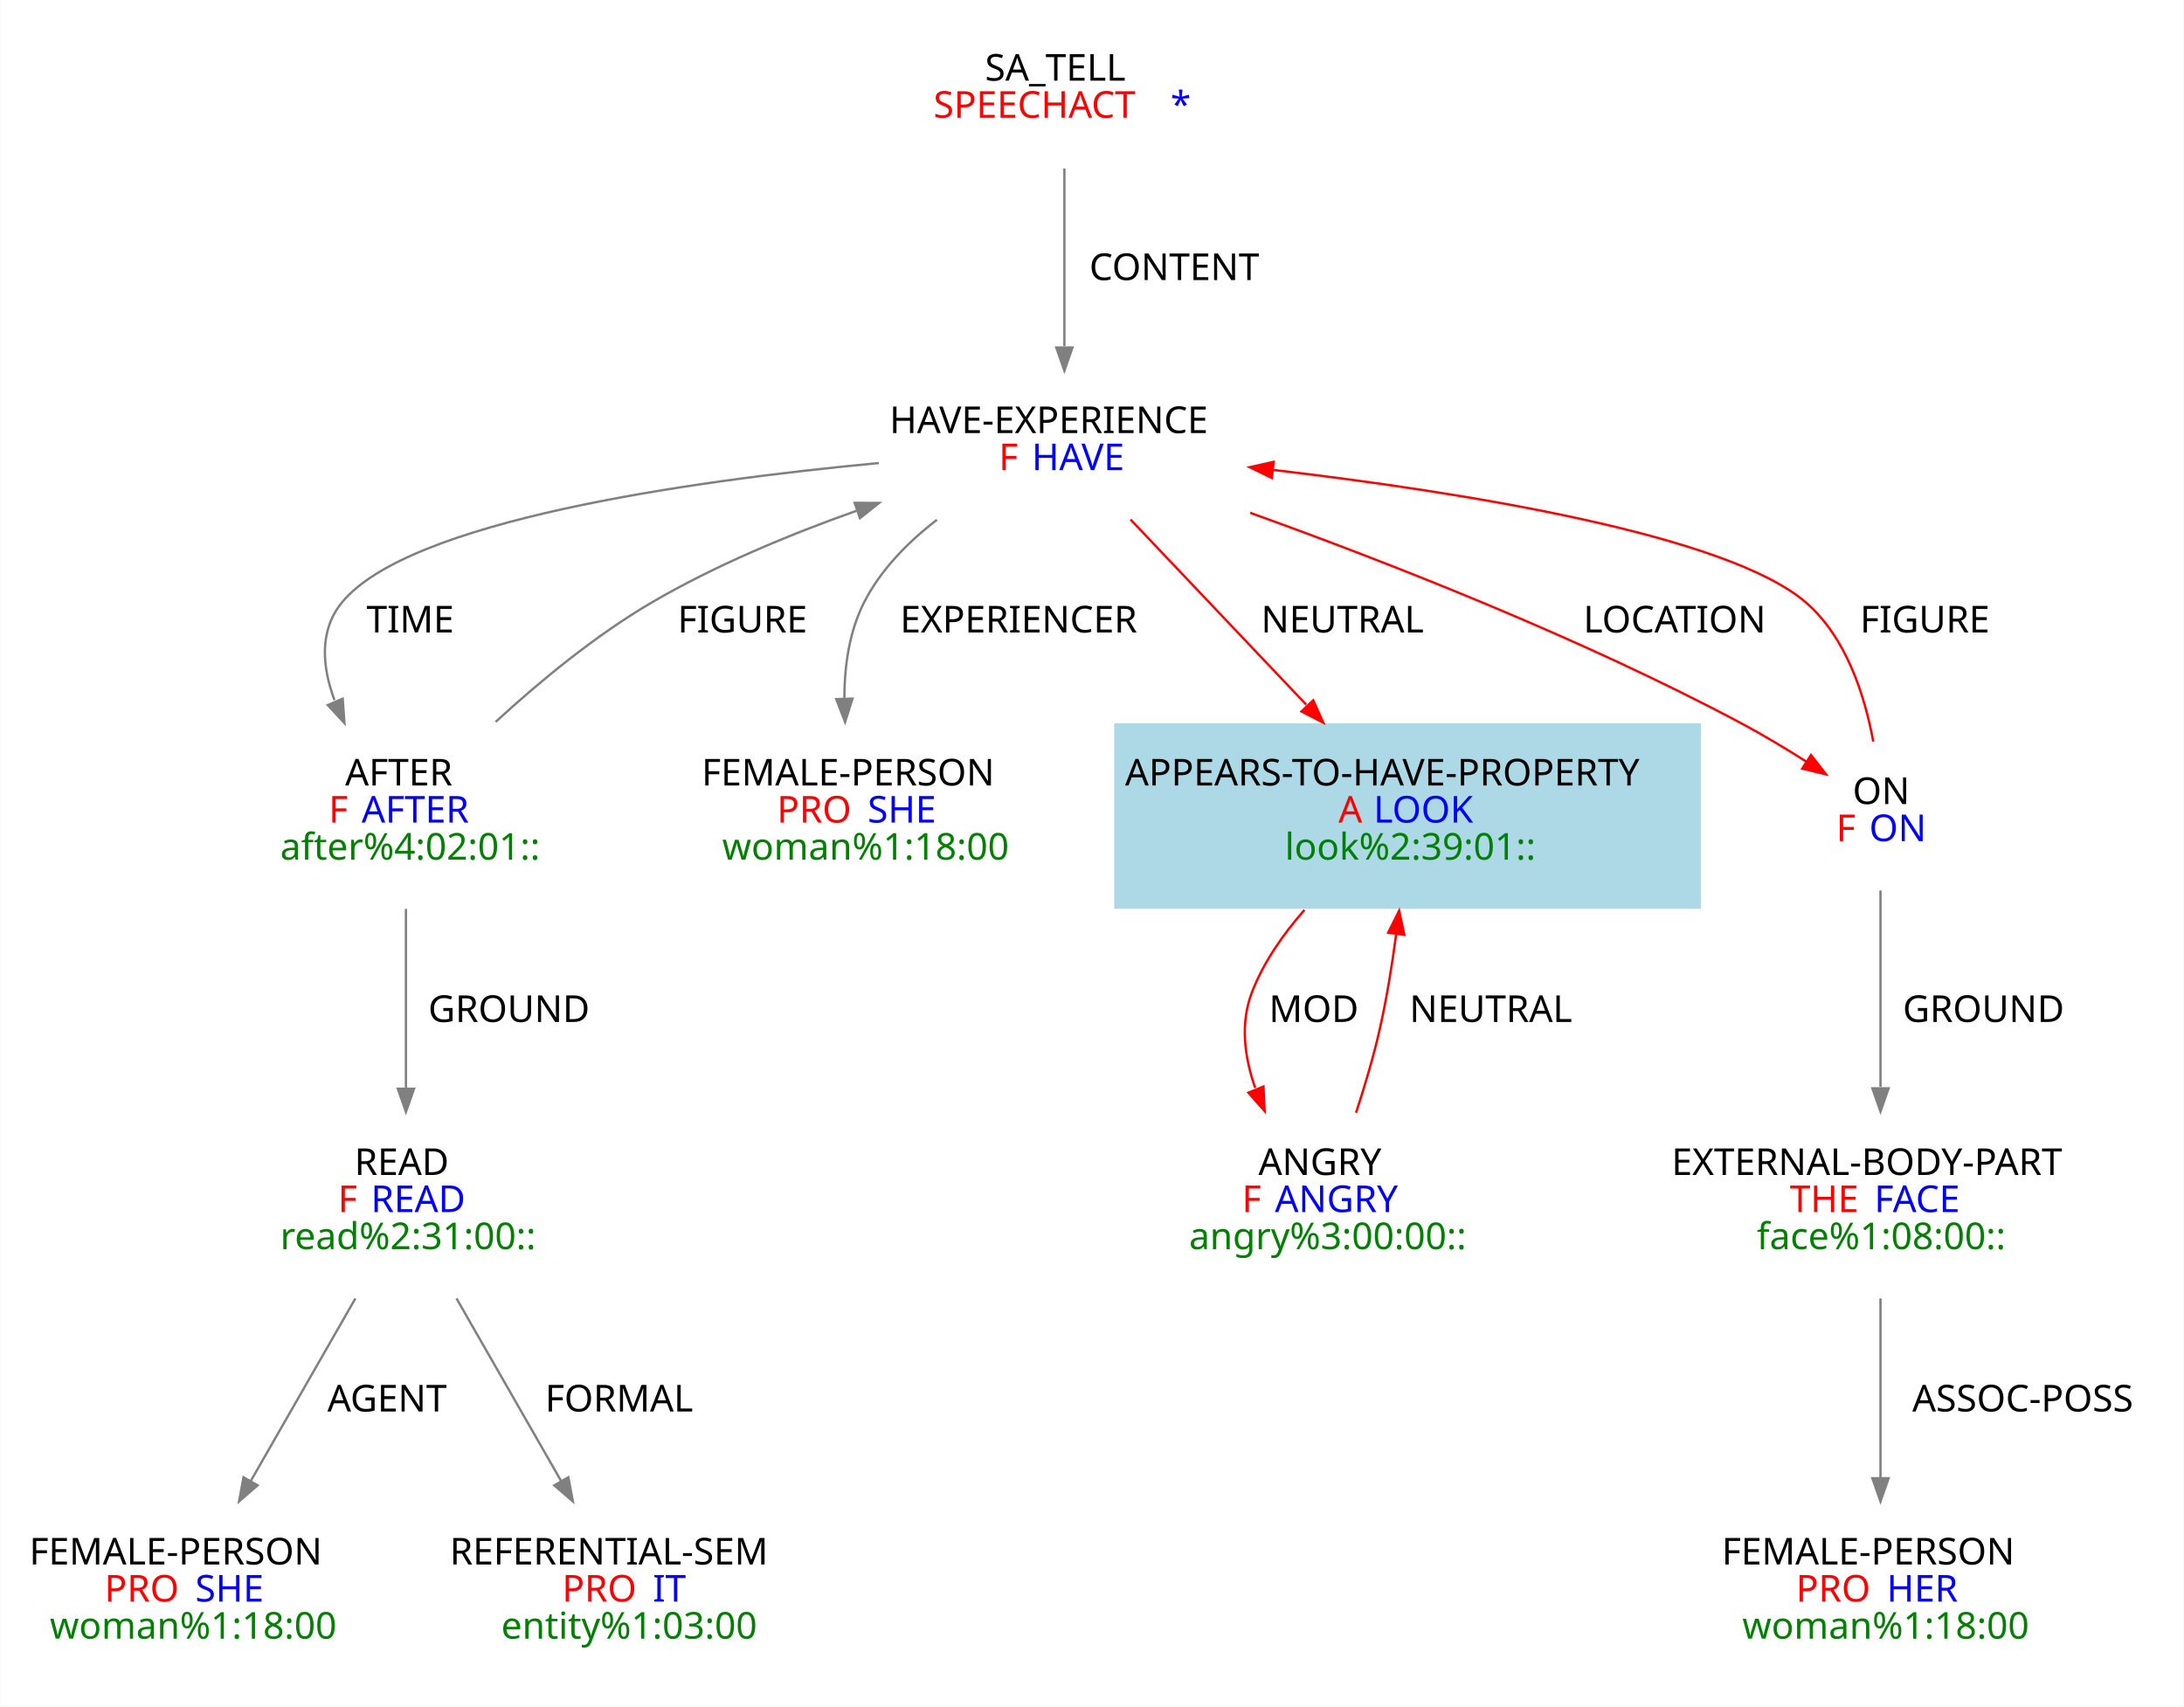
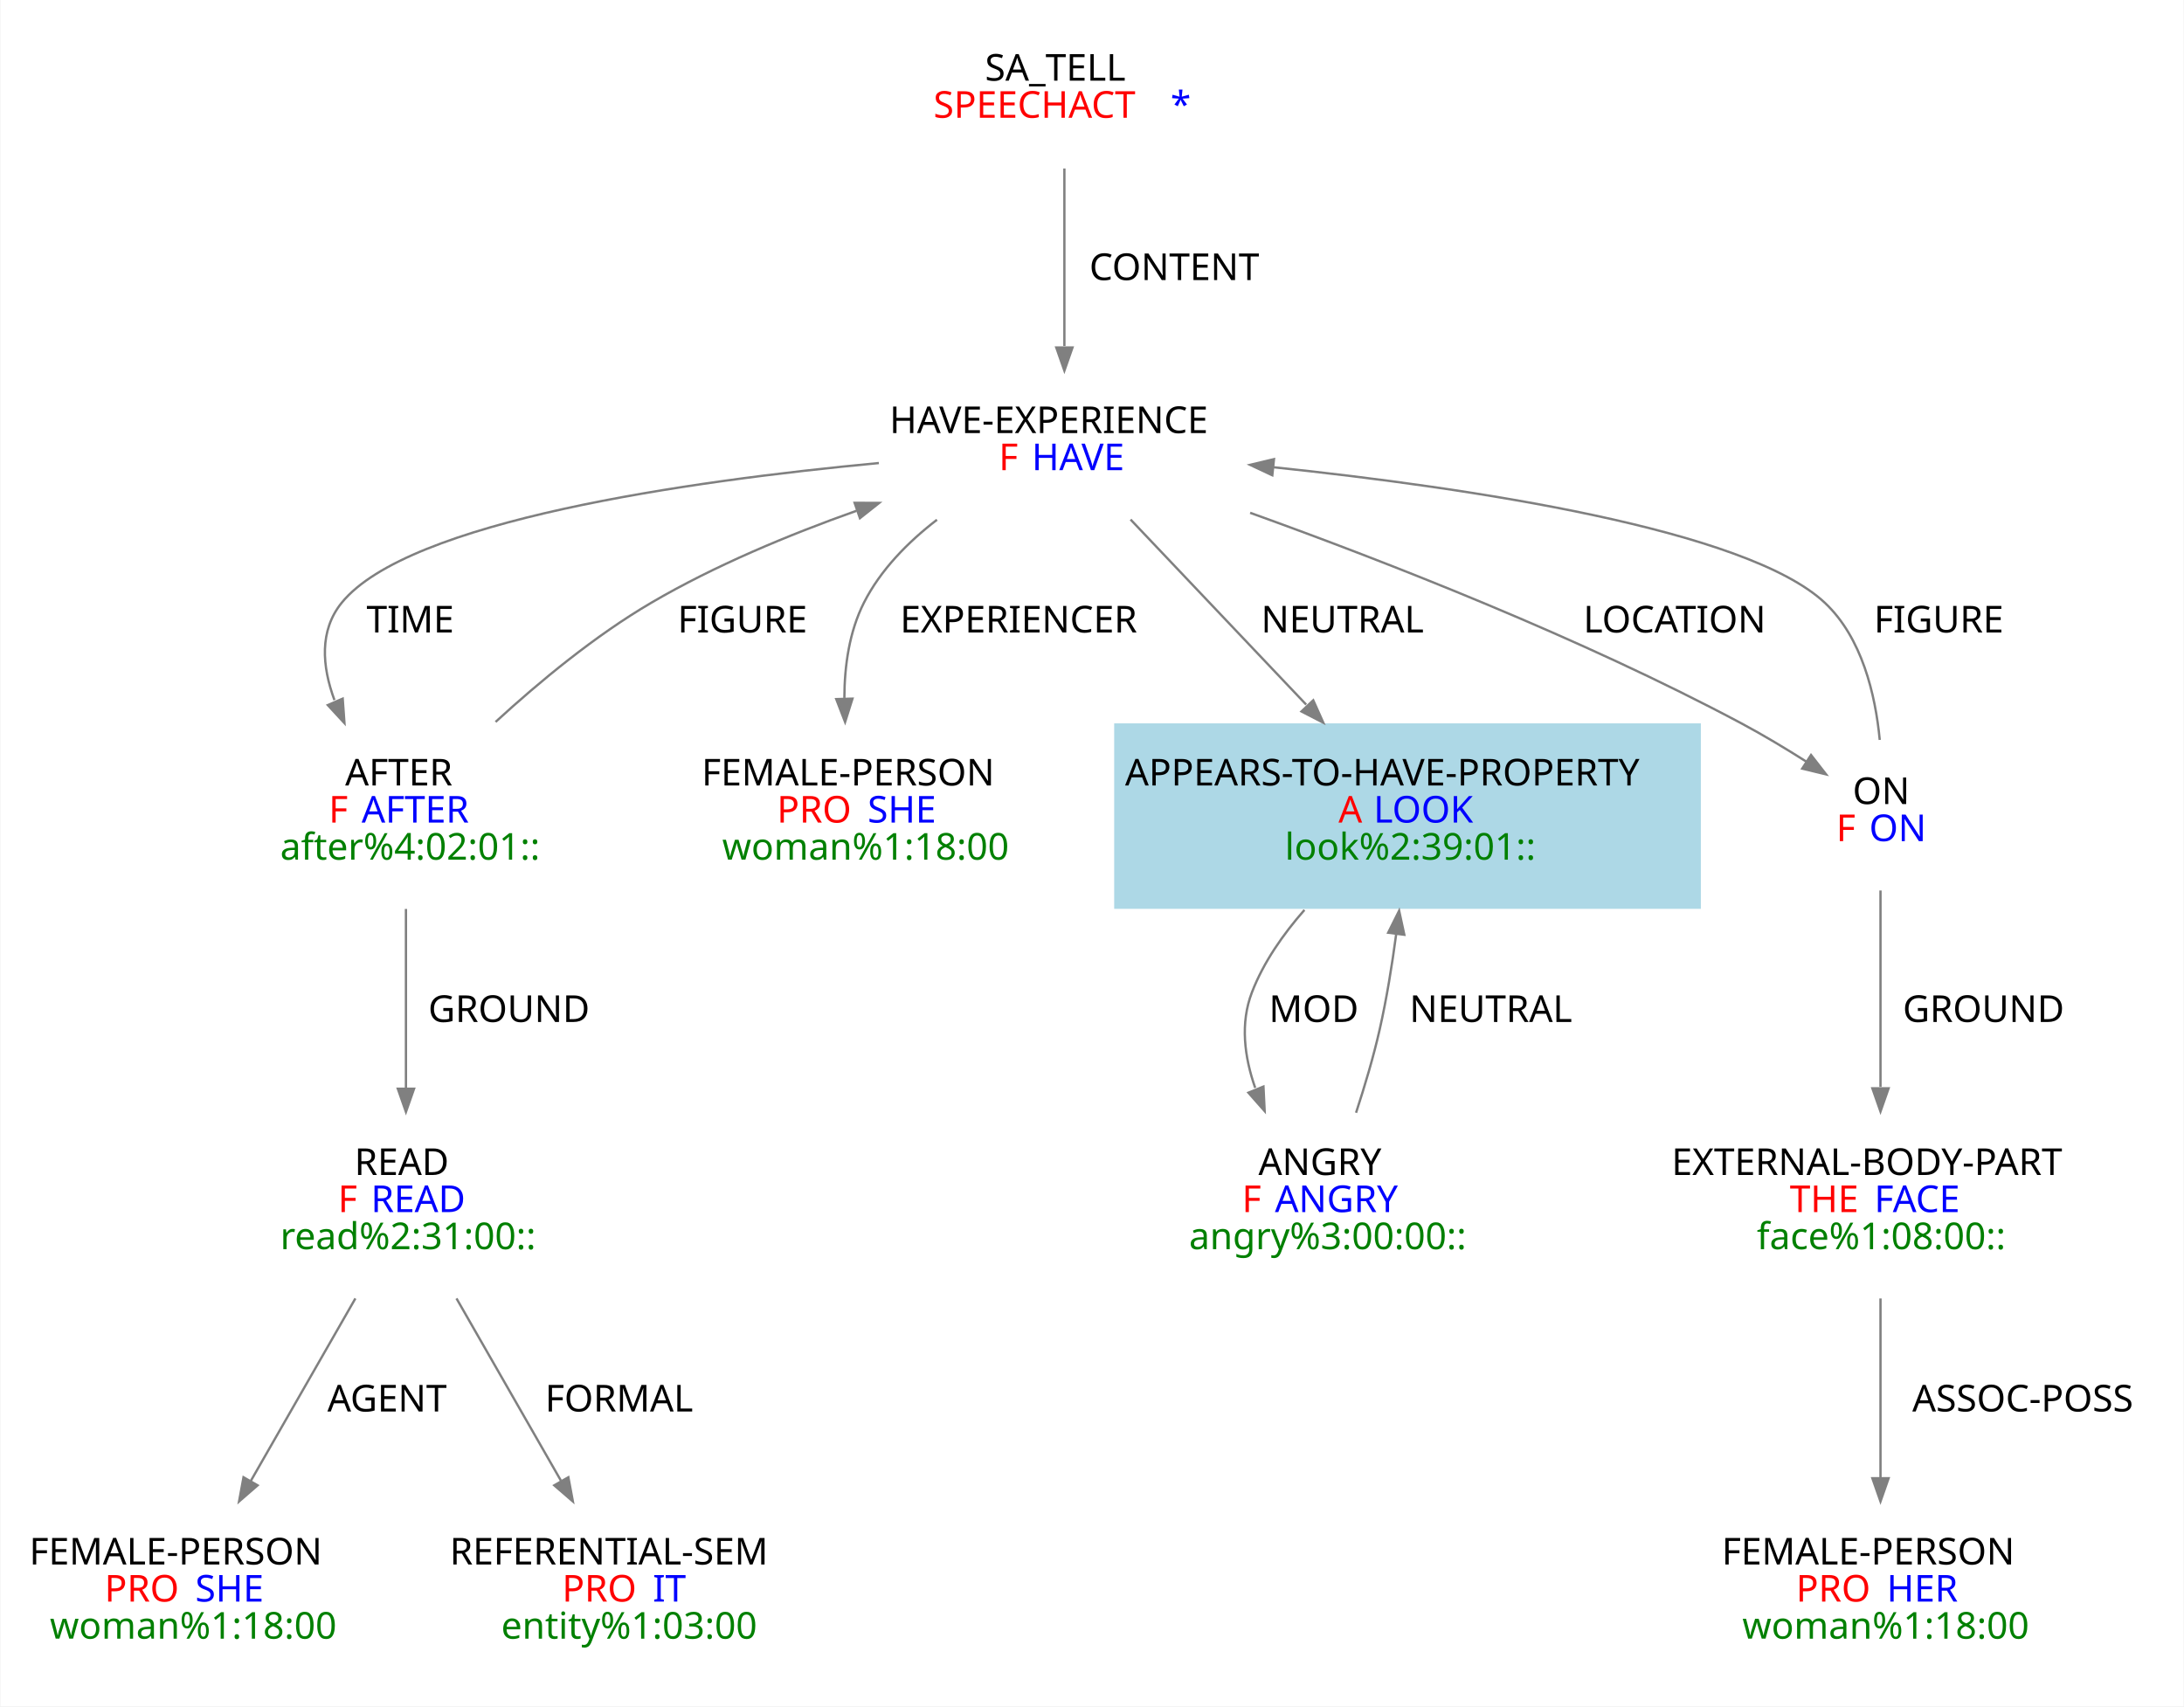
<svg xmlns="http://www.w3.org/2000/svg" xmlns:xlink="http://www.w3.org/1999/xlink" width="471pt" height="368pt" viewBox="0.00 0.00 470.81 368.00">
  <g id="graph0" class="graph" transform="scale(1 1) rotate(0) translate(4 364)">
    <polygon fill="white" stroke="transparent" points="-4,4 -4,-364 466.81,-364 466.81,4 -4,4" />
    <g id="node1" class="node">
      <g id="a_node1">
        <a xlink:href="http://trips.ihmc.us/lexicon/data/ONT::SA_TELL.xml" xlink:title="&lt;font color=&quot;green&quot;&gt;&lt;br /&gt;&lt;/font&gt; &lt;font color=&quot;black&quot;&gt;SA_TELL&lt;/font&gt; &lt;font color=&quot;green&quot;&gt;&lt;br /&gt;&lt;/font&gt; &lt;font color=&quot;red&quot;&gt;SPEECHACT&lt;/font&gt; &lt;font color=&quot;blue&quot;&gt;* &lt;/font&gt; &lt;font color=&quot;green&quot;&gt;&lt;br /&gt; &lt;/font&gt;">
          <text text-anchor="start" x="206.11" y="-346.6" font-family="Work Sans" font-size="8.00"> </text>
          <text text-anchor="start" x="208.33" y="-346.6" font-family="Work Sans" font-size="8.00">SA_TELL</text>
          <text text-anchor="start" x="242.57" y="-346.6" font-family="Work Sans" font-size="8.00"> </text>
          <text text-anchor="start" x="195" y="-338.6" font-family="Work Sans" font-size="8.00"> </text>
          <text text-anchor="start" x="197.22" y="-338.6" font-family="Work Sans" font-size="8.00" fill="red">SPEECHACT</text>
          <text text-anchor="start" x="246.12" y="-338.6" font-family="Work Sans" font-size="8.00"> </text>
          <text text-anchor="start" x="248.34" y="-338.6" font-family="Work Sans" font-size="8.00" fill="blue">* </text>
          <text text-anchor="start" x="253.68" y="-338.6" font-family="Work Sans" font-size="8.00"> </text>
          <text text-anchor="start" x="224.34" y="-330.6" font-family="Work Sans" font-size="8.00" fill="green"> </text>
        </a>
      </g>
    </g>
    <g id="node2" class="node">
      <g id="a_node2">
        <a xlink:href="http://trips.ihmc.us/lexicon/data/ONT::HAVE-EXPERIENCE.xml" xlink:title="&lt;font color=&quot;green&quot;&gt;&lt;br /&gt;&lt;/font&gt; &lt;font color=&quot;black&quot;&gt;HAVE-EXPERIENCE&lt;/font&gt; &lt;font color=&quot;green&quot;&gt;&lt;br /&gt;&lt;/font&gt; &lt;font color=&quot;red&quot;&gt;F&lt;/font&gt; &lt;font color=&quot;blue&quot;&gt;HAVE&lt;/font&gt; &lt;font color=&quot;green&quot;&gt;&lt;br /&gt; &lt;/font&gt;">
          <text text-anchor="start" x="185.51" y="-270.6" font-family="Work Sans" font-size="8.00"> </text>
          <text text-anchor="start" x="187.74" y="-270.6" font-family="Work Sans" font-size="8.00">HAVE-EXPERIENCE</text>
          <text text-anchor="start" x="263.17" y="-270.6" font-family="Work Sans" font-size="8.00"> </text>
          <text text-anchor="start" x="209.08" y="-262.6" font-family="Work Sans" font-size="8.00"> </text>
          <text text-anchor="start" x="211.3" y="-262.6" font-family="Work Sans" font-size="8.00" fill="red">F</text>
          <text text-anchor="start" x="216.19" y="-262.6" font-family="Work Sans" font-size="8.00"> </text>
          <text text-anchor="start" x="218.41" y="-262.6" font-family="Work Sans" font-size="8.00" fill="blue">HAVE</text>
          <text text-anchor="start" x="239.6" y="-262.6" font-family="Work Sans" font-size="8.00"> </text>
          <text text-anchor="start" x="224.34" y="-254.6" font-family="Work Sans" font-size="8.00" fill="green"> </text>
        </a>
      </g>
    </g>
-     <g id="edge12" class="edge">
+     <g id="edge13" class="edge">
      <path fill="none" stroke="grey" stroke-width="0.5" d="M225.45,-327.67C225.45,-316.58 225.45,-301.49 225.45,-289.38" />
      <polygon fill="grey" stroke="grey" stroke-width="0.5" points="227.2,-289.06 225.45,-284.06 223.7,-289.06 227.2,-289.06" />
      <text text-anchor="middle" x="249.16" y="-303.6" font-family="Work Sans" font-size="8.00"> CONTENT   </text>
    </g>
    <g id="node3" class="node">
      <g id="a_node3">
        <a xlink:href="http://trips.ihmc.us/lexicon/data/ONT::AFTER.xml" xlink:title="&lt;font color=&quot;green&quot;&gt;&lt;br /&gt;&lt;/font&gt; &lt;font color=&quot;black&quot;&gt;AFTER&lt;/font&gt; &lt;font color=&quot;green&quot;&gt;&lt;br /&gt;&lt;/font&gt; &lt;font color=&quot;red&quot;&gt;F&lt;/font&gt; &lt;font color=&quot;blue&quot;&gt;AFTER&lt;/font&gt; &lt;font color=&quot;green&quot;&gt;&lt;br /&gt;&lt;/font&gt; &lt;font color=&quot;green&quot;&gt;after%4:02:01::&lt;/font&gt; &lt;font color=&quot;green&quot;&gt;&lt;br /&gt; &lt;/font&gt;">
          <text text-anchor="start" x="68.12" y="-194.6" font-family="Work Sans" font-size="8.00"> </text>
          <text text-anchor="start" x="70.34" y="-194.6" font-family="Work Sans" font-size="8.00">AFTER</text>
          <text text-anchor="start" x="96.56" y="-194.6" font-family="Work Sans" font-size="8.00"> </text>
          <text text-anchor="start" x="64.56" y="-186.6" font-family="Work Sans" font-size="8.00"> </text>
          <text text-anchor="start" x="66.79" y="-186.6" font-family="Work Sans" font-size="8.00" fill="red">F</text>
          <text text-anchor="start" x="71.67" y="-186.6" font-family="Work Sans" font-size="8.00"> </text>
          <text text-anchor="start" x="73.89" y="-186.6" font-family="Work Sans" font-size="8.00" fill="blue">AFTER</text>
          <text text-anchor="start" x="100.12" y="-186.6" font-family="Work Sans" font-size="8.00"> </text>
          <text text-anchor="start" x="54.1" y="-178.6" font-family="Work Sans" font-size="8.00"> </text>
          <text text-anchor="start" x="56.32" y="-178.6" font-family="Work Sans" font-size="8.00" fill="green">after%4:02:01::</text>
          <text text-anchor="start" x="110.58" y="-178.6" font-family="Work Sans" font-size="8.00"> </text>
          <text text-anchor="start" x="82.34" y="-170.6" font-family="Work Sans" font-size="8.00" fill="green"> </text>
        </a>
      </g>
    </g>
-     <g id="edge3" class="edge">
+     <g id="edge2" class="edge">
      <path fill="none" stroke="grey" stroke-width="0.5" d="M185.44,-264.14C144.19,-260.26 83.92,-251.67 69.59,-234 64.74,-228.01 65.34,-220.34 68.03,-213.02" />
      <polygon fill="grey" stroke="grey" stroke-width="0.5" points="69.81,-213.33 70.19,-208.05 66.6,-211.94 69.81,-213.33" />
      <text text-anchor="middle" x="84.38" y="-227.6" font-family="Work Sans" font-size="8.00"> TIME   </text>
    </g>
    <g id="node7" class="node">
      <g id="a_node7">
        <a xlink:href="http://trips.ihmc.us/lexicon/data/ONT::FEMALE-PERSON.xml" xlink:title="&lt;font color=&quot;green&quot;&gt;&lt;br /&gt;&lt;/font&gt; &lt;font color=&quot;black&quot;&gt;FEMALE-PERSON&lt;/font&gt; &lt;font color=&quot;green&quot;&gt;&lt;br /&gt;&lt;/font&gt; &lt;font color=&quot;red&quot;&gt;PRO&lt;/font&gt; &lt;font color=&quot;blue&quot;&gt;SHE&lt;/font&gt; &lt;font color=&quot;green&quot;&gt;&lt;br /&gt;&lt;/font&gt; &lt;font color=&quot;green&quot;&gt;woman%1:18:00&lt;/font&gt; &lt;font color=&quot;green&quot;&gt;&lt;br /&gt; &lt;/font&gt;">
          <text text-anchor="start" x="145" y="-194.6" font-family="Work Sans" font-size="8.00"> </text>
          <text text-anchor="start" x="147.22" y="-194.6" font-family="Work Sans" font-size="8.00">FEMALE-PERSON</text>
          <text text-anchor="start" x="215.68" y="-194.6" font-family="Work Sans" font-size="8.00"> </text>
          <text text-anchor="start" x="161.22" y="-186.6" font-family="Work Sans" font-size="8.00"> </text>
          <text text-anchor="start" x="163.45" y="-186.6" font-family="Work Sans" font-size="8.00" fill="red">PRO</text>
          <text text-anchor="start" x="180.78" y="-186.6" font-family="Work Sans" font-size="8.00"> </text>
          <text text-anchor="start" x="183.01" y="-186.6" font-family="Work Sans" font-size="8.00" fill="blue">SHE</text>
          <text text-anchor="start" x="199.46" y="-186.6" font-family="Work Sans" font-size="8.00"> </text>
          <text text-anchor="start" x="149.43" y="-178.6" font-family="Work Sans" font-size="8.00"> </text>
          <text text-anchor="start" x="151.65" y="-178.6" font-family="Work Sans" font-size="8.00" fill="green">woman%1:18:00</text>
          <text text-anchor="start" x="211.25" y="-178.6" font-family="Work Sans" font-size="8.00"> </text>
          <text text-anchor="start" x="180.34" y="-170.6" font-family="Work Sans" font-size="8.00" fill="green"> </text>
        </a>
      </g>
    </g>
-     <g id="edge9" class="edge">
+     <g id="edge4" class="edge">
      <path fill="none" stroke="grey" stroke-width="0.5" d="M197.97,-251.91C191.68,-247.07 185.79,-241.08 182.21,-234 179.07,-227.78 178.02,-220.42 178,-213.48" />
      <polygon fill="grey" stroke="grey" stroke-width="0.5" points="179.75,-213.33 178.16,-208.28 176.25,-213.23 179.75,-213.33" />
      <text text-anchor="middle" x="215.57" y="-227.6" font-family="Work Sans" font-size="8.00"> EXPERIENCER   </text>
    </g>
    <g id="node8" class="node">
      <g id="a_node8">
        <a xlink:href="http://trips.ihmc.us/lexicon/data/ONT::APPEARS-TO-HAVE-PROPERTY.xml" xlink:title="&lt;font color=&quot;green&quot;&gt;&lt;br /&gt;&lt;/font&gt; &lt;font color=&quot;black&quot;&gt;APPEARS-TO-HAVE-PROPERTY&lt;/font&gt; &lt;font color=&quot;green&quot;&gt;&lt;br /&gt;&lt;/font&gt; &lt;font color=&quot;red&quot;&gt;A&lt;/font&gt; &lt;font color=&quot;blue&quot;&gt;LOOK&lt;/font&gt; &lt;font color=&quot;green&quot;&gt;&lt;br /&gt;&lt;/font&gt; &lt;font color=&quot;green&quot;&gt;look%2:39:01::&lt;/font&gt; &lt;font color=&quot;green&quot;&gt;&lt;br /&gt; &lt;/font&gt;">
          <polygon fill="lightblue" stroke="transparent" points="362.71,-208 236.19,-208 236.19,-168 362.71,-168 362.71,-208" />
          <text text-anchor="start" x="236.32" y="-194.6" font-family="Work Sans" font-size="8.00"> </text>
          <text text-anchor="start" x="238.54" y="-194.6" font-family="Work Sans" font-size="8.00">APPEARS-TO-HAVE-PROPERTY</text>
          <text text-anchor="start" x="360.36" y="-194.6" font-family="Work Sans" font-size="8.00"> </text>
          <text text-anchor="start" x="282.33" y="-186.6" font-family="Work Sans" font-size="8.00"> </text>
          <text text-anchor="start" x="284.56" y="-186.6" font-family="Work Sans" font-size="8.00" fill="red">A</text>
          <text text-anchor="start" x="289.89" y="-186.6" font-family="Work Sans" font-size="8.00"> </text>
          <text text-anchor="start" x="292.12" y="-186.6" font-family="Work Sans" font-size="8.00" fill="blue">LOOK</text>
          <text text-anchor="start" x="314.35" y="-186.6" font-family="Work Sans" font-size="8.00"> </text>
          <text text-anchor="start" x="270.77" y="-178.6" font-family="Work Sans" font-size="8.00"> </text>
          <text text-anchor="start" x="272.99" y="-178.6" font-family="Work Sans" font-size="8.00" fill="green">look%2:39:01::</text>
          <text text-anchor="start" x="325.91" y="-178.6" font-family="Work Sans" font-size="8.00"> </text>
          <text text-anchor="start" x="298.34" y="-170.6" font-family="Work Sans" font-size="8.00" fill="green"> </text>
        </a>
      </g>
    </g>
-     <g id="edge10" class="edge">
-       <path fill="none" stroke="red" stroke-width="0.5" d="M239.72,-251.96C250.45,-240.65 265.35,-224.94 277.59,-212.05" />
-       <polygon fill="red" stroke="red" stroke-width="0.5" points="279.12,-212.98 281.29,-208.14 276.58,-210.57 279.12,-212.98" />
+     <g id="edge8" class="edge">
+       <path fill="none" stroke="grey" stroke-width="0.5" d="M239.72,-251.96C250.45,-240.65 265.35,-224.94 277.59,-212.05" />
+       <polygon fill="grey" stroke="grey" stroke-width="0.5" points="279.12,-212.98 281.29,-208.14 276.58,-210.57 279.12,-212.98" />
      <text text-anchor="middle" x="285.42" y="-227.6" font-family="Work Sans" font-size="8.00"> NEUTRAL   </text>
    </g>
    <g id="node10" class="node">
      <g id="a_node10">
        <a xlink:href="http://trips.ihmc.us/lexicon/data/ONT::ON.xml" xlink:title="&lt;font color=&quot;green&quot;&gt;&lt;br /&gt;&lt;/font&gt; &lt;font color=&quot;black&quot;&gt;ON&lt;/font&gt; &lt;font color=&quot;green&quot;&gt;&lt;br /&gt;&lt;/font&gt; &lt;font color=&quot;red&quot;&gt;F&lt;/font&gt; &lt;font color=&quot;blue&quot;&gt;ON&lt;/font&gt; &lt;font color=&quot;green&quot;&gt;&lt;br /&gt; &lt;/font&gt;">
          <text text-anchor="start" x="393.23" y="-190.6" font-family="Work Sans" font-size="8.00"> </text>
          <text text-anchor="start" x="395.45" y="-190.6" font-family="Work Sans" font-size="8.00">ON</text>
          <text text-anchor="start" x="407.45" y="-190.6" font-family="Work Sans" font-size="8.00"> </text>
          <text text-anchor="start" x="389.67" y="-182.6" font-family="Work Sans" font-size="8.00"> </text>
          <text text-anchor="start" x="391.9" y="-182.6" font-family="Work Sans" font-size="8.00" fill="red">F</text>
          <text text-anchor="start" x="396.78" y="-182.6" font-family="Work Sans" font-size="8.00"> </text>
          <text text-anchor="start" x="399.01" y="-182.6" font-family="Work Sans" font-size="8.00" fill="blue">ON</text>
          <text text-anchor="start" x="411.01" y="-182.6" font-family="Work Sans" font-size="8.00"> </text>
          <text text-anchor="start" x="400.34" y="-174.6" font-family="Work Sans" font-size="8.00" fill="green"> </text>
        </a>
      </g>
    </g>
-     <g id="edge5" class="edge">
-       <path fill="none" stroke="red" stroke-width="0.5" d="M265.51,-253.41C295.44,-242.65 336.95,-226.39 371.45,-208 376.1,-205.52 380.99,-202.58 385.44,-199.76" />
-       <polygon fill="red" stroke="red" stroke-width="0.5" points="386.47,-201.18 389.72,-197 384.57,-198.24 386.47,-201.18" />
+     <g id="edge14" class="edge">
+       <path fill="none" stroke="grey" stroke-width="0.5" d="M265.51,-253.41C295.44,-242.65 336.95,-226.39 371.45,-208 376.1,-205.52 380.99,-202.58 385.44,-199.76" />
+       <polygon fill="grey" stroke="grey" stroke-width="0.5" points="386.47,-201.18 389.72,-197 384.57,-198.24 386.47,-201.18" />
      <text text-anchor="middle" x="357.05" y="-227.6" font-family="Work Sans" font-size="8.00"> LOCATION   </text>
    </g>
-     <g id="edge6" class="edge">
+     <g id="edge3" class="edge">
      <path fill="none" stroke="grey" stroke-width="0.5" d="M102.78,-208.31C112.28,-217.03 124.27,-226.93 136.34,-234 150.02,-242.02 166,-248.66 180.61,-253.84" />
      <polygon fill="grey" stroke="grey" stroke-width="0.5" points="180.21,-255.56 185.51,-255.54 181.36,-252.25 180.21,-255.56" />
      <text text-anchor="middle" x="156.01" y="-227.6" font-family="Work Sans" font-size="8.00"> FIGURE   </text>
    </g>
    <g id="node4" class="node">
      <g id="a_node4">
        <a xlink:href="http://trips.ihmc.us/lexicon/data/ONT::READ.xml" xlink:title="&lt;font color=&quot;green&quot;&gt;&lt;br /&gt;&lt;/font&gt; &lt;font color=&quot;black&quot;&gt;READ&lt;/font&gt; &lt;font color=&quot;green&quot;&gt;&lt;br /&gt;&lt;/font&gt; &lt;font color=&quot;red&quot;&gt;F&lt;/font&gt; &lt;font color=&quot;blue&quot;&gt;READ&lt;/font&gt; &lt;font color=&quot;green&quot;&gt;&lt;br /&gt;&lt;/font&gt; &lt;font color=&quot;green&quot;&gt;read%2:31:00::&lt;/font&gt; &lt;font color=&quot;green&quot;&gt;&lt;br /&gt; &lt;/font&gt;">
          <text text-anchor="start" x="70.12" y="-110.6" font-family="Work Sans" font-size="8.00"> </text>
          <text text-anchor="start" x="72.34" y="-110.6" font-family="Work Sans" font-size="8.00">READ</text>
          <text text-anchor="start" x="94.56" y="-110.6" font-family="Work Sans" font-size="8.00"> </text>
          <text text-anchor="start" x="66.56" y="-102.6" font-family="Work Sans" font-size="8.00"> </text>
          <text text-anchor="start" x="68.78" y="-102.6" font-family="Work Sans" font-size="8.00" fill="red">F</text>
          <text text-anchor="start" x="73.67" y="-102.6" font-family="Work Sans" font-size="8.00"> </text>
          <text text-anchor="start" x="75.89" y="-102.6" font-family="Work Sans" font-size="8.00" fill="blue">READ</text>
          <text text-anchor="start" x="98.12" y="-102.6" font-family="Work Sans" font-size="8.00"> </text>
          <text text-anchor="start" x="54.1" y="-94.6" font-family="Work Sans" font-size="8.00"> </text>
          <text text-anchor="start" x="56.32" y="-94.6" font-family="Work Sans" font-size="8.00" fill="green">read%2:31:00::</text>
          <text text-anchor="start" x="110.58" y="-94.6" font-family="Work Sans" font-size="8.00"> </text>
          <text text-anchor="start" x="82.34" y="-86.6" font-family="Work Sans" font-size="8.00" fill="green"> </text>
        </a>
      </g>
    </g>
-     <g id="edge1" class="edge">
+     <g id="edge9" class="edge">
      <path fill="none" stroke="grey" stroke-width="0.5" d="M83.45,-167.98C83.45,-156.47 83.45,-141.68 83.45,-129.33" />
      <polygon fill="grey" stroke="grey" stroke-width="0.5" points="85.2,-129.2 83.45,-124.2 81.7,-129.2 85.2,-129.2" />
      <text text-anchor="middle" x="105.67" y="-143.6" font-family="Work Sans" font-size="8.00"> GROUND   </text>
    </g>
    <g id="node5" class="node">
      <g id="a_node5">
        <a xlink:href="http://trips.ihmc.us/lexicon/data/ONT::FEMALE-PERSON.xml" xlink:title="&lt;font color=&quot;green&quot;&gt;&lt;br /&gt;&lt;/font&gt; &lt;font color=&quot;black&quot;&gt;FEMALE-PERSON&lt;/font&gt; &lt;font color=&quot;green&quot;&gt;&lt;br /&gt;&lt;/font&gt; &lt;font color=&quot;red&quot;&gt;PRO&lt;/font&gt; &lt;font color=&quot;blue&quot;&gt;SHE&lt;/font&gt; &lt;font color=&quot;green&quot;&gt;&lt;br /&gt;&lt;/font&gt; &lt;font color=&quot;green&quot;&gt;woman%1:18:00&lt;/font&gt; &lt;font color=&quot;green&quot;&gt;&lt;br /&gt; &lt;/font&gt;">
          <text text-anchor="start" x="0" y="-26.6" font-family="Work Sans" font-size="8.00"> </text>
          <text text-anchor="start" x="2.22" y="-26.6" font-family="Work Sans" font-size="8.00">FEMALE-PERSON</text>
          <text text-anchor="start" x="70.68" y="-26.6" font-family="Work Sans" font-size="8.00"> </text>
          <text text-anchor="start" x="16.22" y="-18.6" font-family="Work Sans" font-size="8.00"> </text>
          <text text-anchor="start" x="18.45" y="-18.6" font-family="Work Sans" font-size="8.00" fill="red">PRO</text>
          <text text-anchor="start" x="35.78" y="-18.6" font-family="Work Sans" font-size="8.00"> </text>
          <text text-anchor="start" x="38.01" y="-18.6" font-family="Work Sans" font-size="8.00" fill="blue">SHE</text>
          <text text-anchor="start" x="54.46" y="-18.6" font-family="Work Sans" font-size="8.00"> </text>
          <text text-anchor="start" x="4.43" y="-10.6" font-family="Work Sans" font-size="8.00"> </text>
          <text text-anchor="start" x="6.65" y="-10.6" font-family="Work Sans" font-size="8.00" fill="green">woman%1:18:00</text>
          <text text-anchor="start" x="66.25" y="-10.6" font-family="Work Sans" font-size="8.00"> </text>
          <text text-anchor="start" x="35.34" y="-2.6" font-family="Work Sans" font-size="8.00" fill="green"> </text>
        </a>
      </g>
    </g>
-     <g id="edge14" class="edge">
+     <g id="edge1" class="edge">
      <path fill="none" stroke="grey" stroke-width="0.5" d="M72.55,-83.98C65.84,-72.27 57.17,-57.15 50.02,-44.67" />
      <polygon fill="grey" stroke="grey" stroke-width="0.5" points="51.46,-43.67 47.46,-40.2 48.42,-45.41 51.46,-43.67" />
      <text text-anchor="middle" x="79.39" y="-59.6" font-family="Work Sans" font-size="8.00"> AGENT   </text>
    </g>
    <g id="node6" class="node">
      <g id="a_node6">
        <a xlink:href="http://trips.ihmc.us/lexicon/data/ONT::REFERENTIAL-SEM.xml" xlink:title="&lt;font color=&quot;green&quot;&gt;&lt;br /&gt;&lt;/font&gt; &lt;font color=&quot;black&quot;&gt;REFERENTIAL-SEM&lt;/font&gt; &lt;font color=&quot;green&quot;&gt;&lt;br /&gt;&lt;/font&gt; &lt;font color=&quot;red&quot;&gt;PRO&lt;/font&gt; &lt;font color=&quot;blue&quot;&gt;IT&lt;/font&gt; &lt;font color=&quot;green&quot;&gt;&lt;br /&gt;&lt;/font&gt; &lt;font color=&quot;green&quot;&gt;entity%1:03:00&lt;/font&gt; &lt;font color=&quot;green&quot;&gt;&lt;br /&gt; &lt;/font&gt;">
          <text text-anchor="start" x="90.67" y="-26.6" font-family="Work Sans" font-size="8.00"> </text>
          <text text-anchor="start" x="92.89" y="-26.6" font-family="Work Sans" font-size="8.00">REFERENTIAL-SEM</text>
          <text text-anchor="start" x="168.01" y="-26.6" font-family="Work Sans" font-size="8.00"> </text>
          <text text-anchor="start" x="114.89" y="-18.6" font-family="Work Sans" font-size="8.00"> </text>
          <text text-anchor="start" x="117.12" y="-18.6" font-family="Work Sans" font-size="8.00" fill="red">PRO</text>
          <text text-anchor="start" x="134.45" y="-18.6" font-family="Work Sans" font-size="8.00"> </text>
          <text text-anchor="start" x="136.68" y="-18.6" font-family="Work Sans" font-size="8.00" fill="blue">IT</text>
          <text text-anchor="start" x="143.79" y="-18.6" font-family="Work Sans" font-size="8.00"> </text>
          <text text-anchor="start" x="101.77" y="-10.6" font-family="Work Sans" font-size="8.00"> </text>
          <text text-anchor="start" x="103.99" y="-10.6" font-family="Work Sans" font-size="8.00" fill="green">entity%1:03:00</text>
          <text text-anchor="start" x="156.91" y="-10.6" font-family="Work Sans" font-size="8.00"> </text>
          <text text-anchor="start" x="129.34" y="-2.6" font-family="Work Sans" font-size="8.00" fill="green"> </text>
        </a>
      </g>
    </g>
-     <g id="edge11" class="edge">
+     <g id="edge7" class="edge">
      <path fill="none" stroke="grey" stroke-width="0.5" d="M94.35,-83.98C101.07,-72.27 109.73,-57.15 116.88,-44.67" />
      <polygon fill="grey" stroke="grey" stroke-width="0.5" points="118.48,-45.41 119.45,-40.2 115.44,-43.67 118.48,-45.41" />
      <text text-anchor="middle" x="129.42" y="-59.6" font-family="Work Sans" font-size="8.00"> FORMAL   </text>
    </g>
    <g id="node9" class="node">
      <g id="a_node9">
        <a xlink:href="http://trips.ihmc.us/lexicon/data/ONT::ANGRY.xml" xlink:title="&lt;font color=&quot;green&quot;&gt;&lt;br /&gt;&lt;/font&gt; &lt;font color=&quot;black&quot;&gt;ANGRY&lt;/font&gt; &lt;font color=&quot;green&quot;&gt;&lt;br /&gt;&lt;/font&gt; &lt;font color=&quot;red&quot;&gt;F&lt;/font&gt; &lt;font color=&quot;blue&quot;&gt;ANGRY&lt;/font&gt; &lt;font color=&quot;green&quot;&gt;&lt;br /&gt;&lt;/font&gt; &lt;font color=&quot;green&quot;&gt;angry%3:00:00::&lt;/font&gt; &lt;font color=&quot;green&quot;&gt;&lt;br /&gt; &lt;/font&gt;">
          <text text-anchor="start" x="265.07" y="-110.6" font-family="Work Sans" font-size="8.00"> </text>
          <text text-anchor="start" x="267.3" y="-110.6" font-family="Work Sans" font-size="8.00">ANGRY</text>
          <text text-anchor="start" x="295.61" y="-110.6" font-family="Work Sans" font-size="8.00"> </text>
          <text text-anchor="start" x="261.52" y="-102.6" font-family="Work Sans" font-size="8.00"> </text>
          <text text-anchor="start" x="263.74" y="-102.6" font-family="Work Sans" font-size="8.00" fill="red">F</text>
          <text text-anchor="start" x="268.63" y="-102.6" font-family="Work Sans" font-size="8.00"> </text>
          <text text-anchor="start" x="270.85" y="-102.6" font-family="Work Sans" font-size="8.00" fill="blue">ANGRY</text>
          <text text-anchor="start" x="299.16" y="-102.6" font-family="Work Sans" font-size="8.00"> </text>
          <text text-anchor="start" x="250.1" y="-94.6" font-family="Work Sans" font-size="8.00"> </text>
          <text text-anchor="start" x="252.32" y="-94.6" font-family="Work Sans" font-size="8.00" fill="green">angry%3:00:00::</text>
          <text text-anchor="start" x="310.58" y="-94.6" font-family="Work Sans" font-size="8.00"> </text>
          <text text-anchor="start" x="280.34" y="-86.6" font-family="Work Sans" font-size="8.00" fill="green"> </text>
        </a>
      </g>
    </g>
-     <g id="edge4" class="edge">
-       <path fill="none" stroke="red" stroke-width="0.5" d="M277.22,-167.76C272.61,-162.51 268.39,-156.47 265.9,-150 263.34,-143.36 264.25,-136.1 266.6,-129.39" />
-       <polygon fill="red" stroke="red" stroke-width="0.5" points="268.38,-129.67 268.64,-124.38 265.14,-128.35 268.38,-129.67" />
+     <g id="edge10" class="edge">
+       <path fill="none" stroke="grey" stroke-width="0.5" d="M277.22,-167.76C272.61,-162.51 268.39,-156.47 265.9,-150 263.34,-143.36 264.25,-136.1 266.6,-129.39" />
+       <polygon fill="grey" stroke="grey" stroke-width="0.5" points="268.38,-129.67 268.64,-124.38 265.14,-128.35 268.38,-129.67" />
      <text text-anchor="middle" x="279.23" y="-143.6" font-family="Work Sans" font-size="8.00"> MOD   </text>
    </g>
-     <g id="edge13" class="edge">
-       <path fill="none" stroke="red" stroke-width="0.5" d="M288.35,-124.02C290.22,-129.74 292.11,-136.07 293.45,-142 294.95,-148.62 296.12,-155.87 297.01,-162.58" />
-       <polygon fill="red" stroke="red" stroke-width="0.5" points="295.28,-162.85 297.64,-167.59 298.76,-162.41 295.28,-162.85" />
+     <g id="edge11" class="edge">
+       <path fill="none" stroke="grey" stroke-width="0.5" d="M288.35,-124.02C290.22,-129.74 292.11,-136.07 293.45,-142 294.95,-148.62 296.12,-155.87 297.01,-162.58" />
+       <polygon fill="grey" stroke="grey" stroke-width="0.5" points="295.28,-162.85 297.64,-167.59 298.76,-162.41 295.28,-162.85" />
      <text text-anchor="middle" x="317.42" y="-143.6" font-family="Work Sans" font-size="8.00"> NEUTRAL   </text>
    </g>
-     <g id="edge7" class="edge">
-       <path fill="none" stroke="red" stroke-width="0.5" d="M399.89,-204.08C398.06,-214 394.08,-226.49 385.45,-234 368.58,-248.69 311.74,-257.81 270.6,-262.64" />
-       <polygon fill="red" stroke="red" stroke-width="0.5" points="270.18,-260.93 265.42,-263.24 270.58,-264.4 270.18,-260.93" />
-       <text text-anchor="middle" x="411.01" y="-227.6" font-family="Work Sans" font-size="8.00"> FIGURE   </text>
+     <g id="edge5" class="edge">
+       <path fill="none" stroke="grey" stroke-width="0.5" d="M401.29,-204.43C400.35,-214.24 397.46,-226.47 389.45,-234 372.57,-249.86 313.05,-258.77 270.59,-263.23" />
+       <polygon fill="grey" stroke="grey" stroke-width="0.5" points="270.29,-261.5 265.5,-263.75 270.65,-264.98 270.29,-261.5" />
+       <text text-anchor="middle" x="414.01" y="-227.6" font-family="Work Sans" font-size="8.00"> FIGURE   </text>
    </g>
    <g id="node11" class="node">
      <g id="a_node11">
        <a xlink:href="http://trips.ihmc.us/lexicon/data/ONT::EXTERNAL-BODY-PART.xml" xlink:title="&lt;font color=&quot;green&quot;&gt;&lt;br /&gt;&lt;/font&gt; &lt;font color=&quot;black&quot;&gt;EXTERNAL-BODY-PART&lt;/font&gt; &lt;font color=&quot;green&quot;&gt;&lt;br /&gt;&lt;/font&gt; &lt;font color=&quot;red&quot;&gt;THE&lt;/font&gt; &lt;font color=&quot;blue&quot;&gt;FACE&lt;/font&gt; &lt;font color=&quot;green&quot;&gt;&lt;br /&gt;&lt;/font&gt; &lt;font color=&quot;green&quot;&gt;face%1:08:00::&lt;/font&gt; &lt;font color=&quot;green&quot;&gt;&lt;br /&gt; &lt;/font&gt;">
          <text text-anchor="start" x="354.18" y="-110.6" font-family="Work Sans" font-size="8.00"> </text>
          <text text-anchor="start" x="356.4" y="-110.6" font-family="Work Sans" font-size="8.00">EXTERNAL-BODY-PART</text>
          <text text-anchor="start" x="446.5" y="-110.6" font-family="Work Sans" font-size="8.00"> </text>
          <text text-anchor="start" x="379.67" y="-102.6" font-family="Work Sans" font-size="8.00"> </text>
          <text text-anchor="start" x="381.89" y="-102.6" font-family="Work Sans" font-size="8.00" fill="red">THE</text>
          <text text-anchor="start" x="397.89" y="-102.6" font-family="Work Sans" font-size="8.00"> </text>
          <text text-anchor="start" x="400.11" y="-102.6" font-family="Work Sans" font-size="8.00" fill="blue">FACE</text>
          <text text-anchor="start" x="421.01" y="-102.6" font-family="Work Sans" font-size="8.00"> </text>
          <text text-anchor="start" x="372.54" y="-94.6" font-family="Work Sans" font-size="8.00"> </text>
          <text text-anchor="start" x="374.77" y="-94.6" font-family="Work Sans" font-size="8.00" fill="green">face%1:08:00::</text>
          <text text-anchor="start" x="428.14" y="-94.6" font-family="Work Sans" font-size="8.00"> </text>
          <text text-anchor="start" x="400.34" y="-86.6" font-family="Work Sans" font-size="8.00" fill="green"> </text>
        </a>
      </g>
    </g>
-     <g id="edge2" class="edge">
+     <g id="edge6" class="edge">
      <path fill="none" stroke="grey" stroke-width="0.5" d="M401.45,-171.96C401.45,-160.12 401.45,-143.38 401.45,-129.6" />
      <polygon fill="grey" stroke="grey" stroke-width="0.5" points="403.2,-129.29 401.45,-124.29 399.7,-129.29 403.2,-129.29" />
      <text text-anchor="middle" x="423.67" y="-143.6" font-family="Work Sans" font-size="8.00"> GROUND   </text>
    </g>
    <g id="node12" class="node">
      <g id="a_node12">
        <a xlink:href="http://trips.ihmc.us/lexicon/data/ONT::FEMALE-PERSON.xml" xlink:title="&lt;font color=&quot;green&quot;&gt;&lt;br /&gt;&lt;/font&gt; &lt;font color=&quot;black&quot;&gt;FEMALE-PERSON&lt;/font&gt; &lt;font color=&quot;green&quot;&gt;&lt;br /&gt;&lt;/font&gt; &lt;font color=&quot;red&quot;&gt;PRO&lt;/font&gt; &lt;font color=&quot;blue&quot;&gt;HER&lt;/font&gt; &lt;font color=&quot;green&quot;&gt;&lt;br /&gt;&lt;/font&gt; &lt;font color=&quot;green&quot;&gt;woman%1:18:00&lt;/font&gt; &lt;font color=&quot;green&quot;&gt;&lt;br /&gt; &lt;/font&gt;">
          <text text-anchor="start" x="365" y="-26.6" font-family="Work Sans" font-size="8.00"> </text>
          <text text-anchor="start" x="367.22" y="-26.6" font-family="Work Sans" font-size="8.00">FEMALE-PERSON</text>
          <text text-anchor="start" x="435.68" y="-26.6" font-family="Work Sans" font-size="8.00"> </text>
          <text text-anchor="start" x="381" y="-18.6" font-family="Work Sans" font-size="8.00"> </text>
          <text text-anchor="start" x="383.23" y="-18.6" font-family="Work Sans" font-size="8.00" fill="red">PRO</text>
          <text text-anchor="start" x="400.56" y="-18.6" font-family="Work Sans" font-size="8.00"> </text>
          <text text-anchor="start" x="402.79" y="-18.6" font-family="Work Sans" font-size="8.00" fill="blue">HER</text>
          <text text-anchor="start" x="419.68" y="-18.6" font-family="Work Sans" font-size="8.00"> </text>
          <text text-anchor="start" x="369.43" y="-10.6" font-family="Work Sans" font-size="8.00"> </text>
          <text text-anchor="start" x="371.65" y="-10.6" font-family="Work Sans" font-size="8.00" fill="green">woman%1:18:00</text>
          <text text-anchor="start" x="431.25" y="-10.6" font-family="Work Sans" font-size="8.00"> </text>
          <text text-anchor="start" x="400.34" y="-2.6" font-family="Work Sans" font-size="8.00" fill="green"> </text>
        </a>
      </g>
    </g>
-     <g id="edge8" class="edge">
+     <g id="edge12" class="edge">
      <path fill="none" stroke="grey" stroke-width="0.5" d="M401.45,-83.98C401.45,-72.47 401.45,-57.68 401.45,-45.33" />
      <polygon fill="grey" stroke="grey" stroke-width="0.5" points="403.2,-45.2 401.45,-40.2 399.7,-45.2 403.2,-45.2" />
      <text text-anchor="middle" x="432.13" y="-59.6" font-family="Work Sans" font-size="8.00"> ASSOC-POSS   </text>
    </g>
  </g>
</svg>
